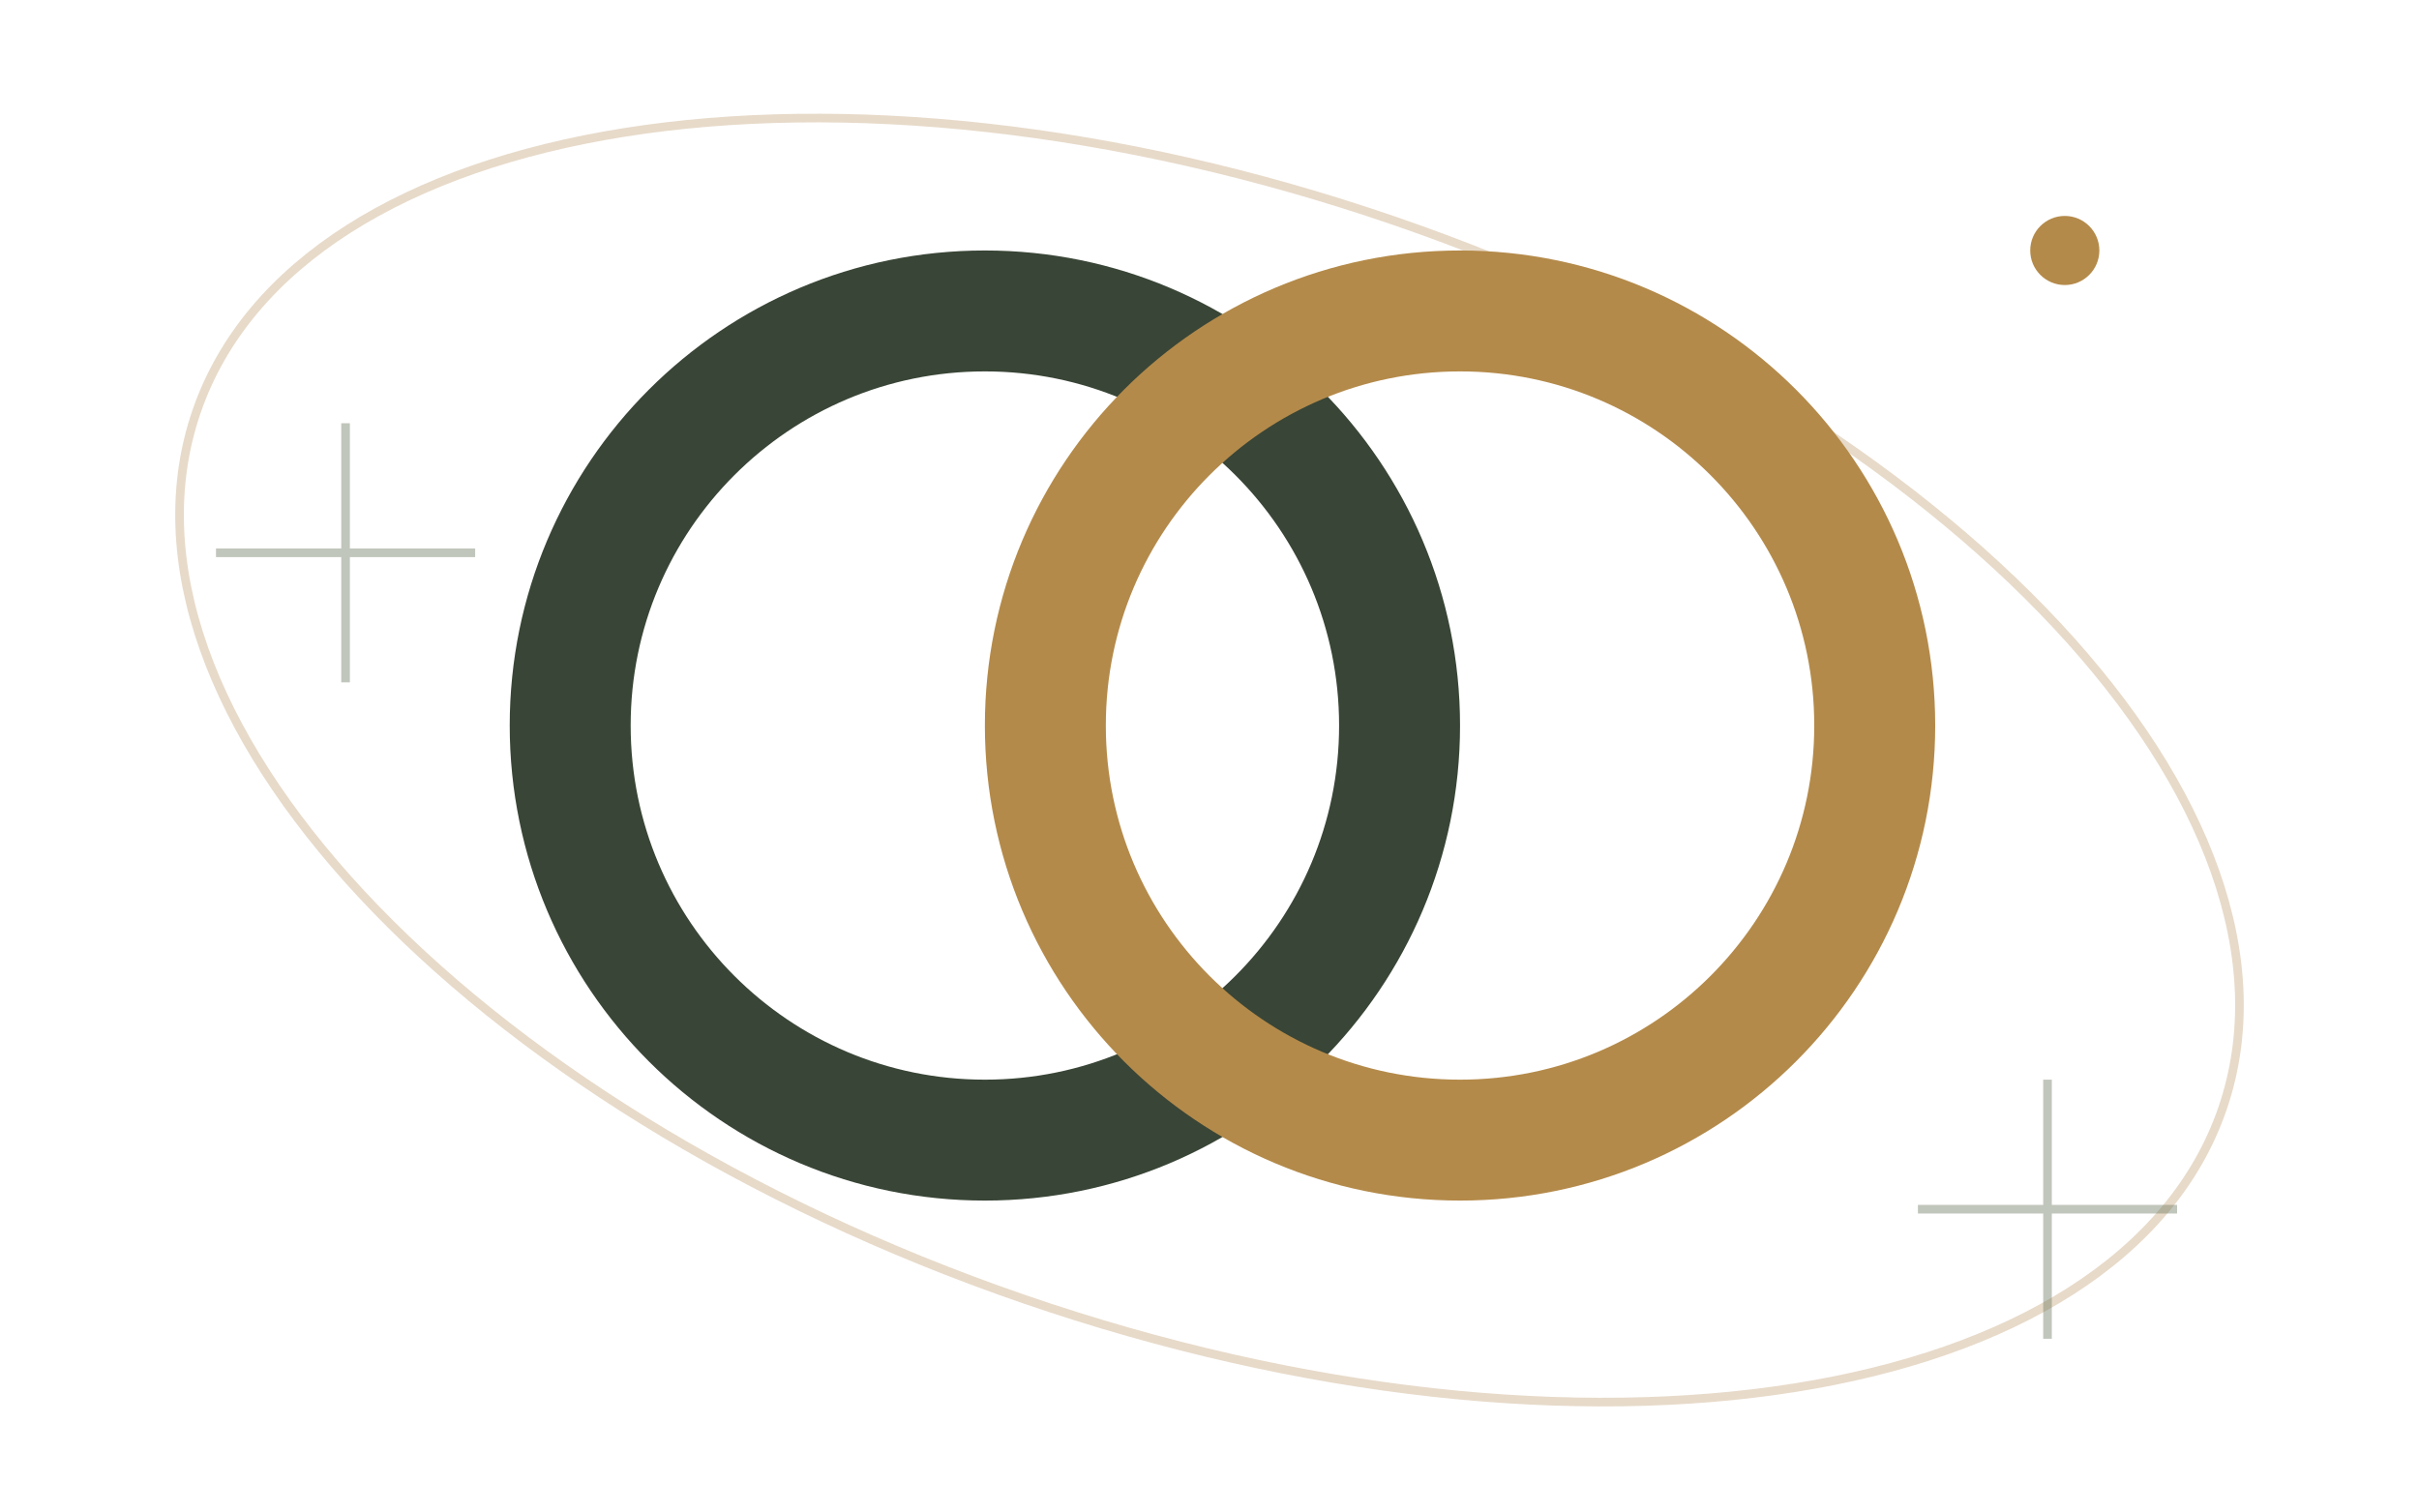
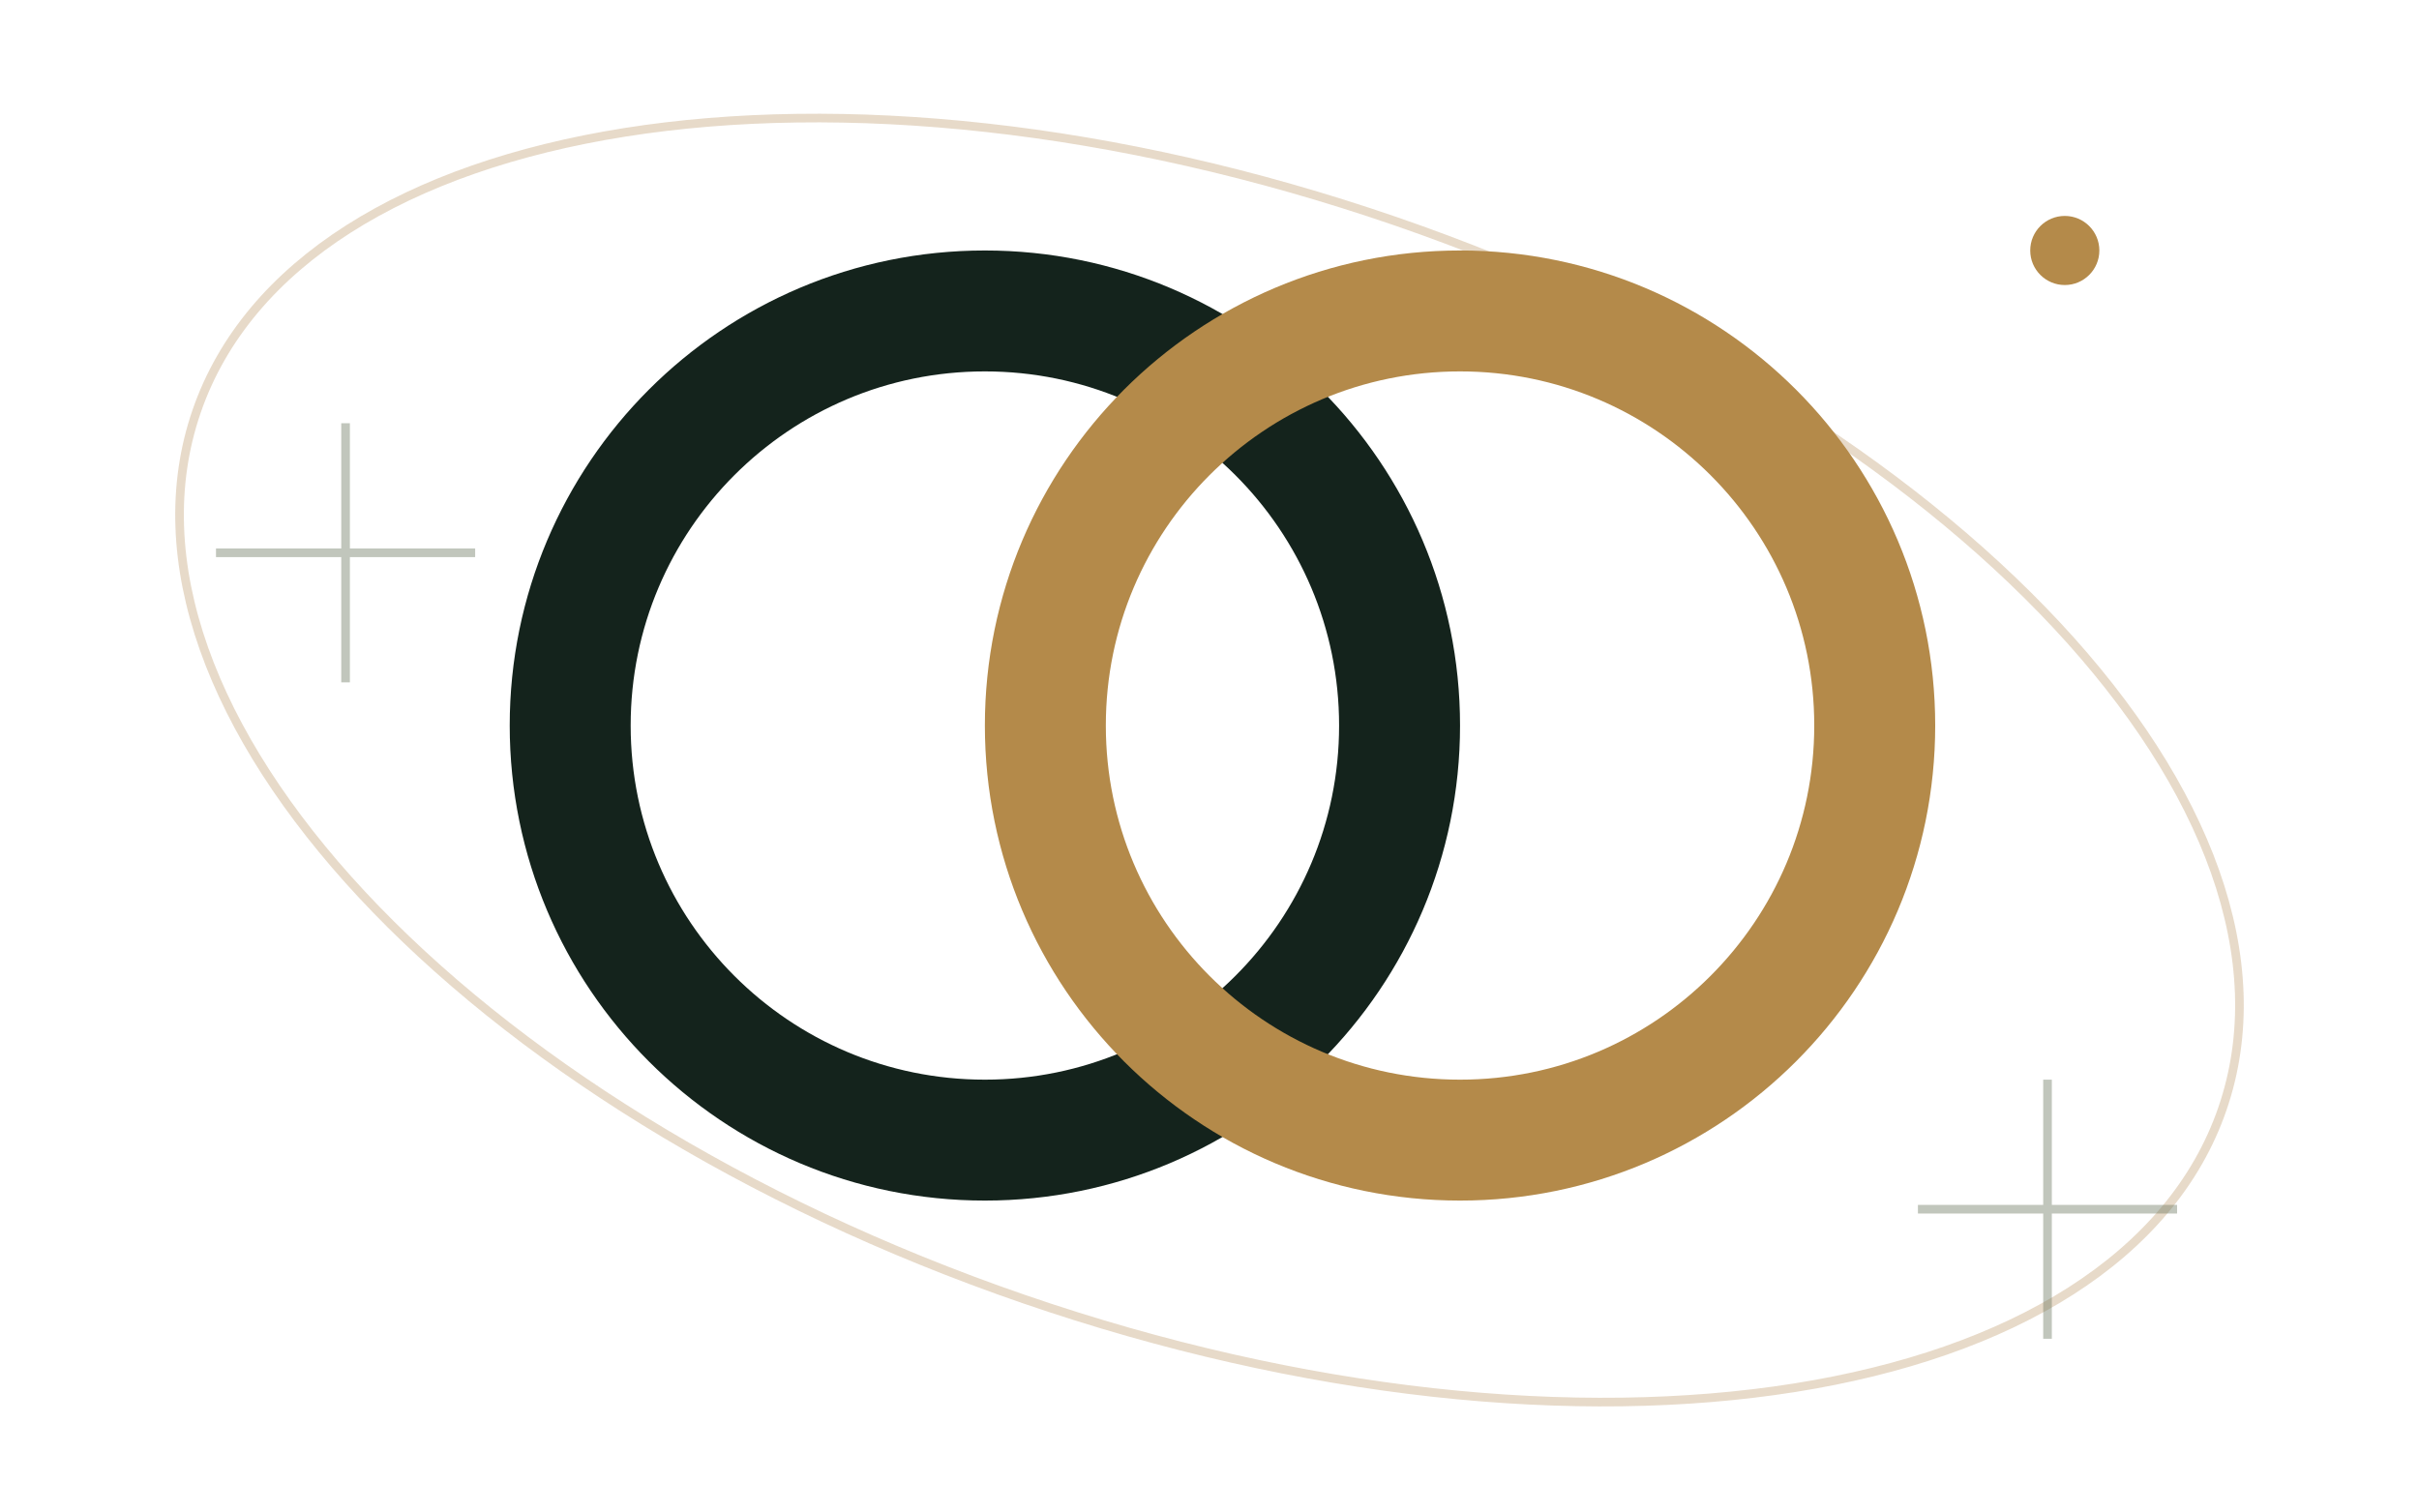
<svg xmlns="http://www.w3.org/2000/svg" viewBox="0 0 280 175" fill="none">
  <ellipse cx="140" cy="88" rx="124" ry="66" transform="rotate(19 140 88)" stroke="#ad834a" stroke-opacity=".3" />
  <path d="M25 64H55M40 49v30M222 140h30m-15-15v30" stroke="#657158" stroke-opacity=".4" />
-   <circle cx="114" cy="84" r="48" stroke="#394536" stroke-width="14" />
+   <circle cx="114" cy="84" r="48" stroke="#14231c" stroke-width="14" />
  <circle cx="169" cy="84" r="48" stroke="#b48a4a" stroke-width="14" />
  <circle cx="239" cy="29" r="4" fill="#b48a4a" />
</svg>
